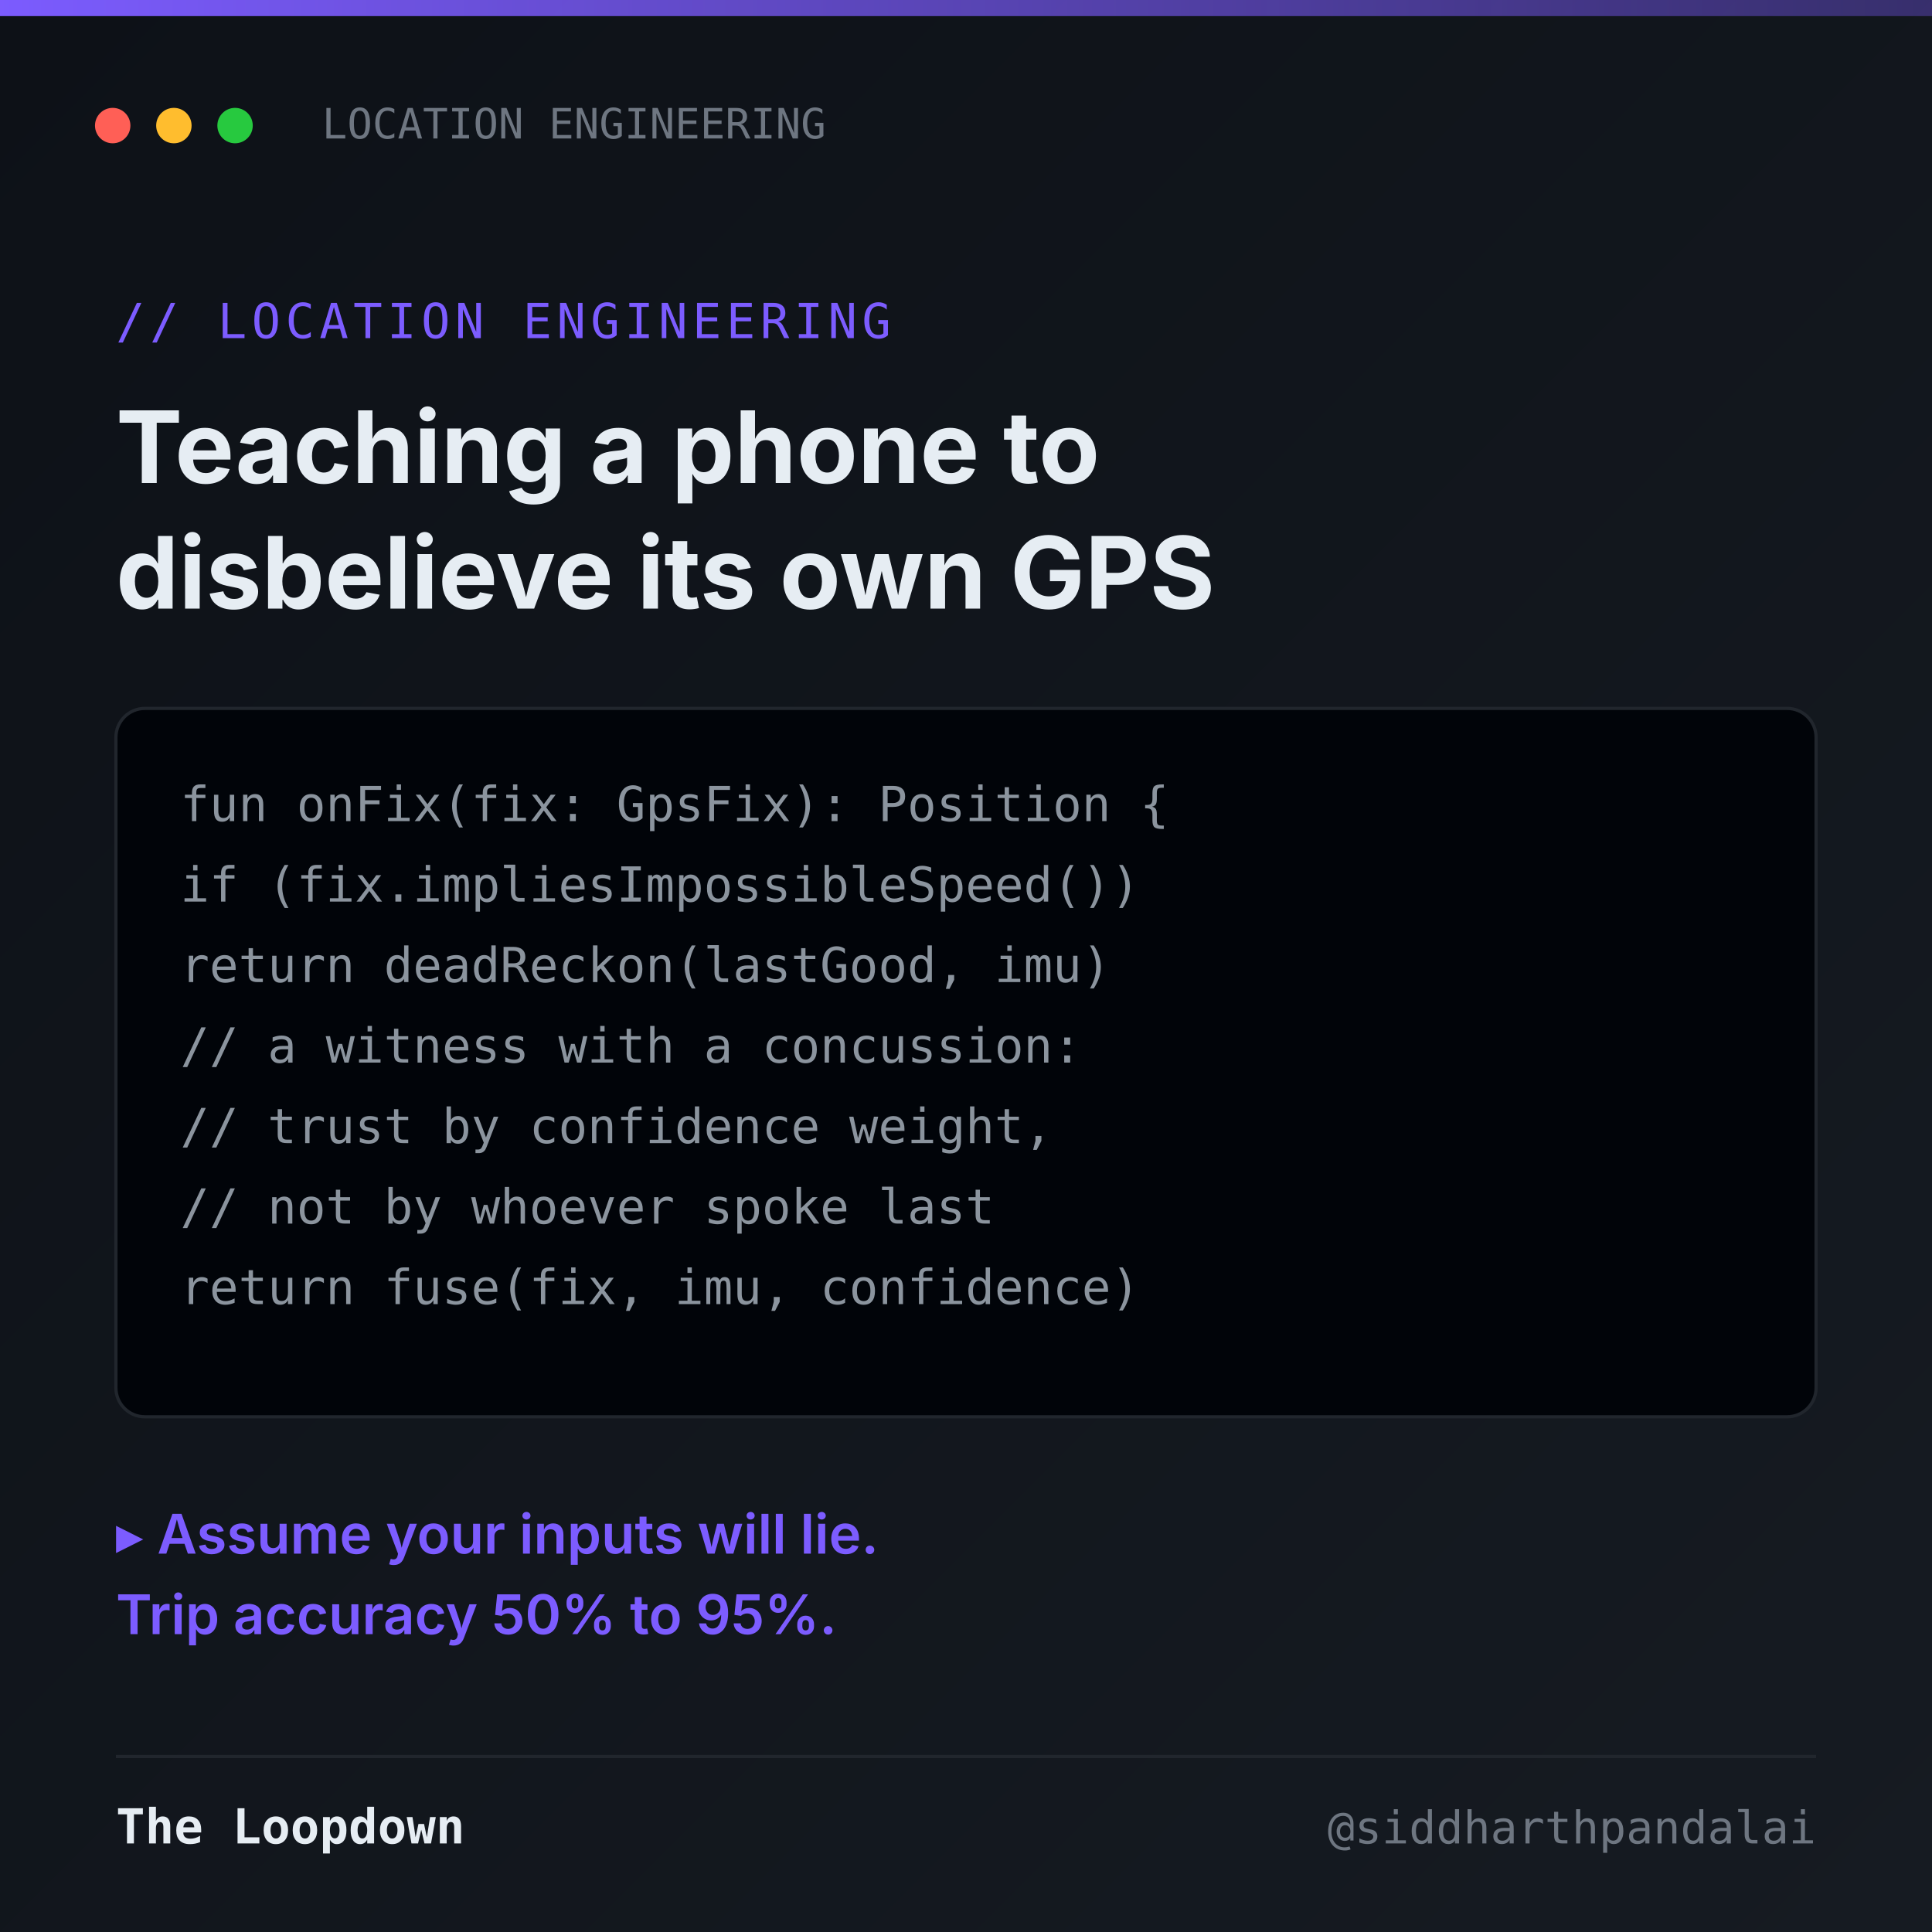
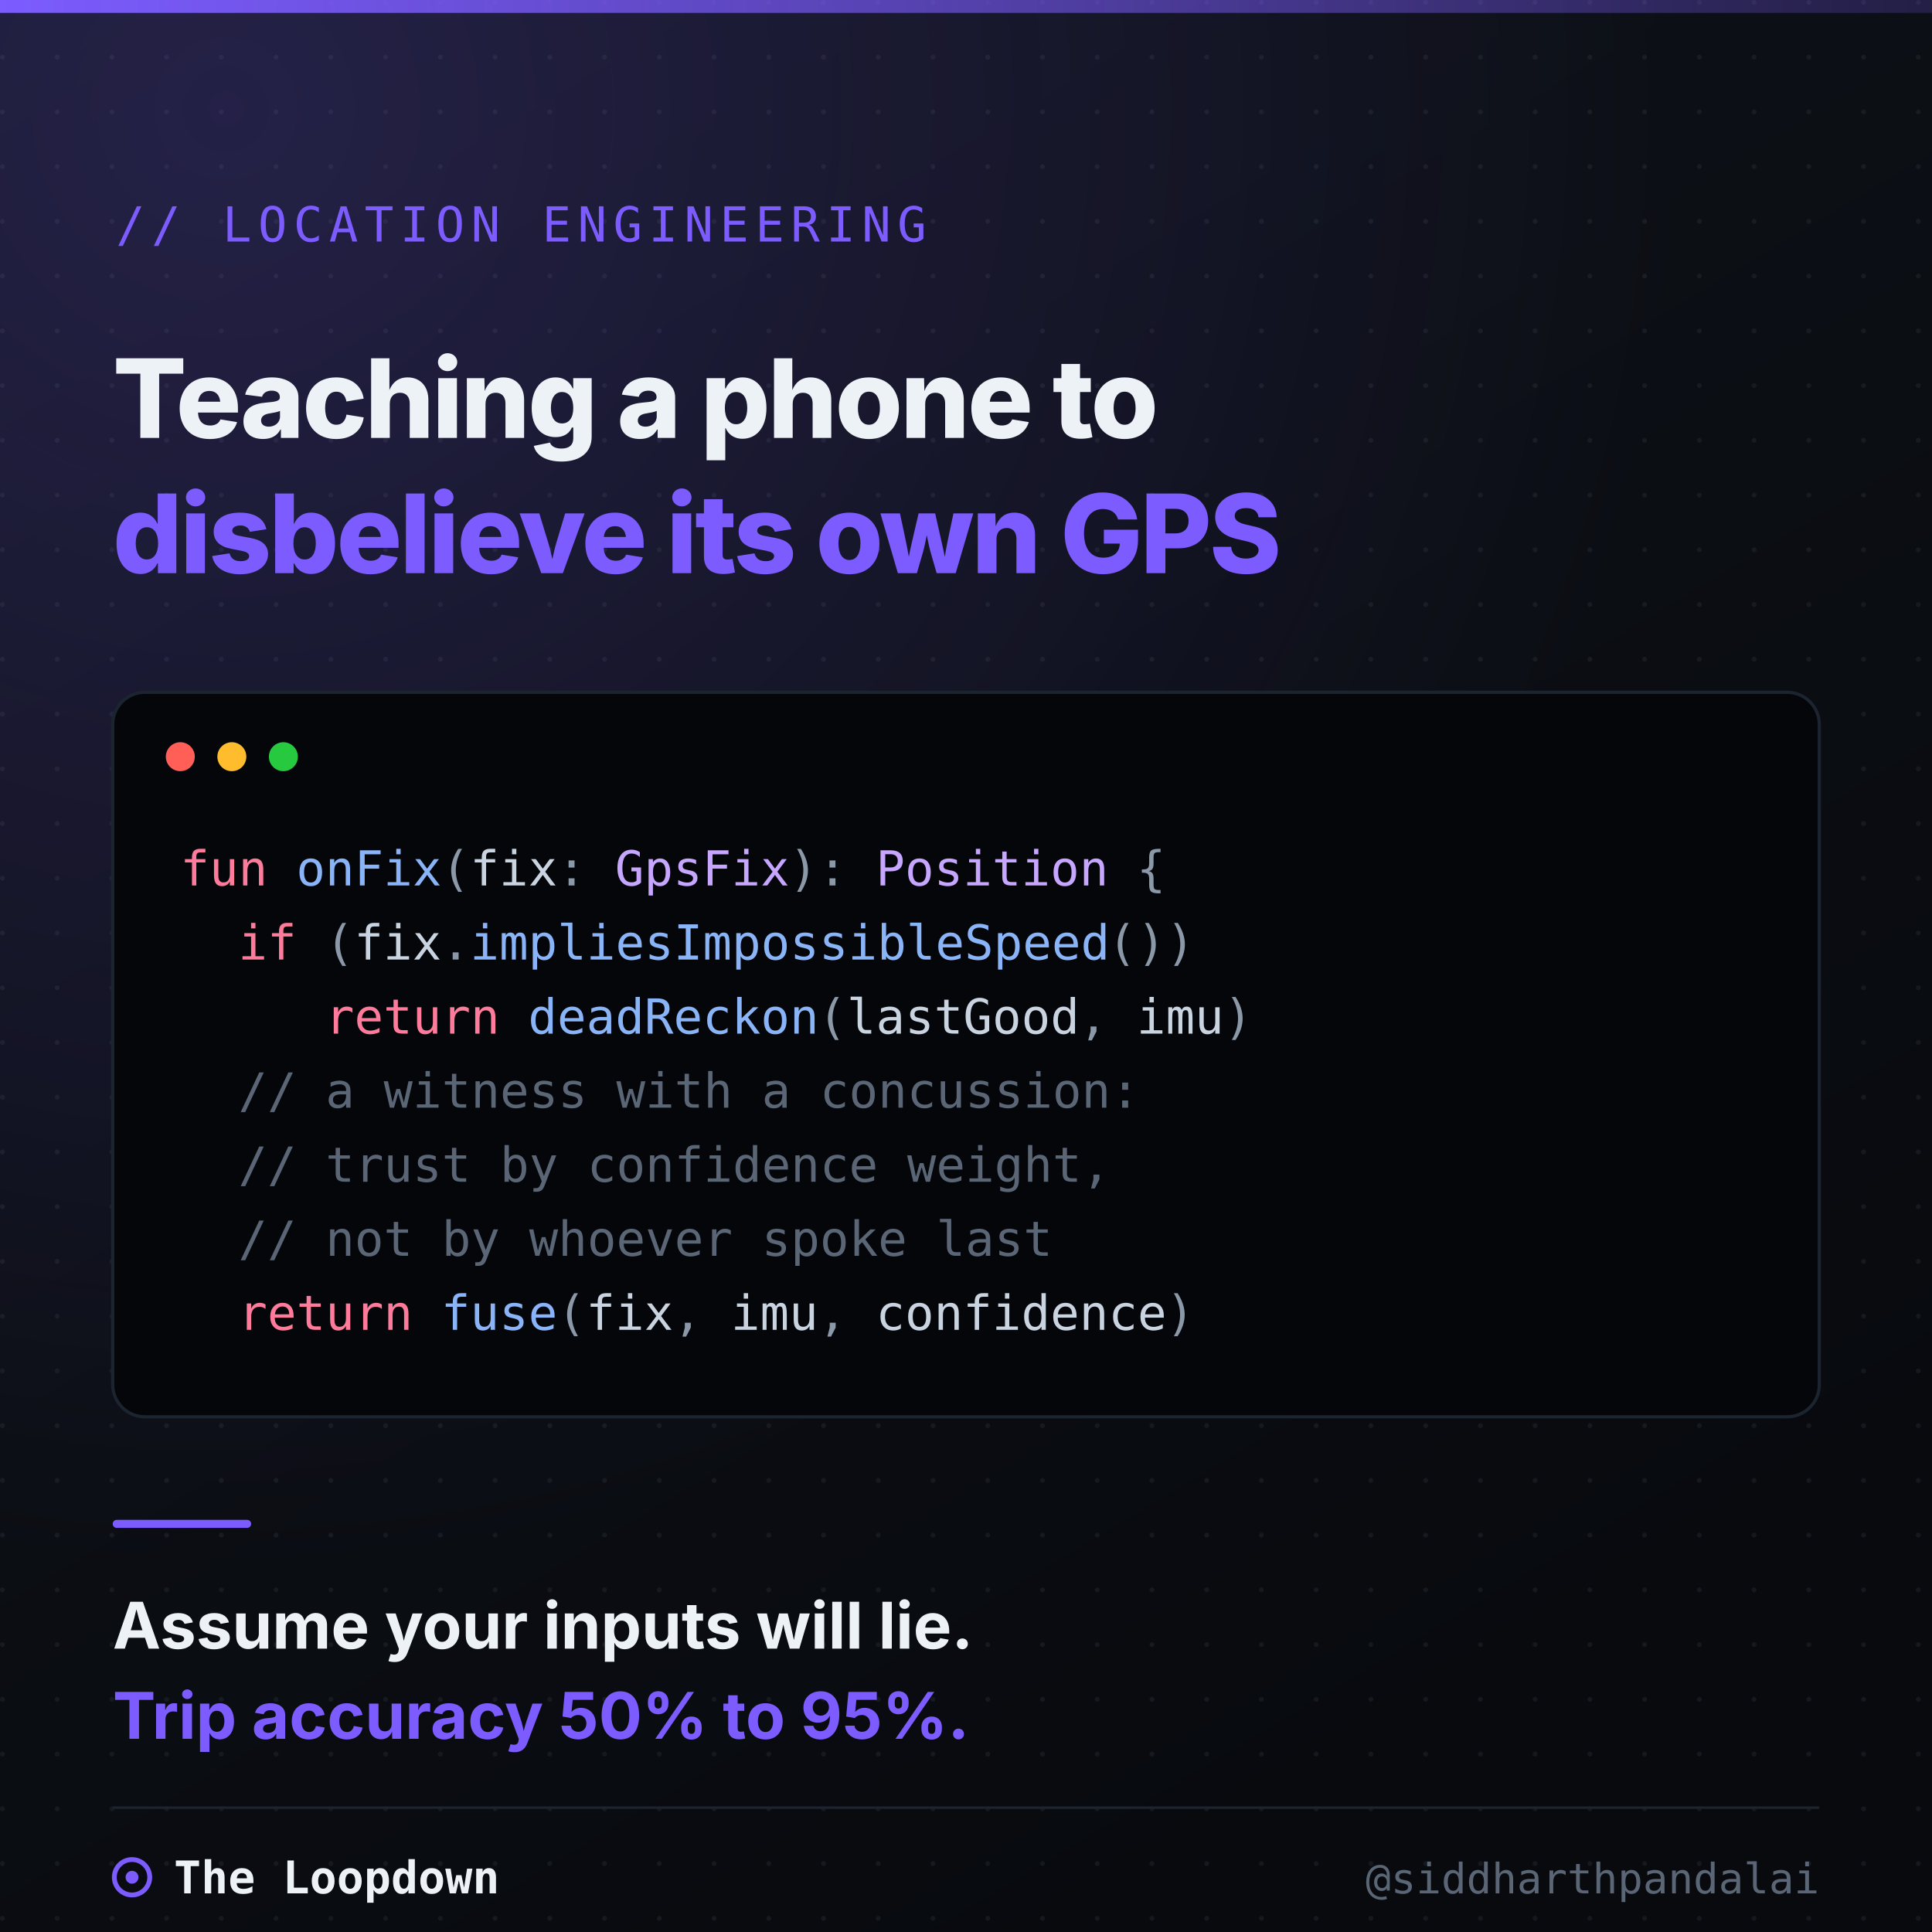
- <svg xmlns="http://www.w3.org/2000/svg" width="1200" height="1200" viewBox="0 0 1200 1200" font-family="'SF Mono','JetBrains Mono','Menlo',monospace">
+ <svg xmlns="http://www.w3.org/2000/svg" width="1200" height="1200" viewBox="0 0 1200 1200">
  <defs>
-     <linearGradient id="bg" x1="0" y1="0" x2="1" y2="1">
-       <stop offset="0" stop-color="#0d1117" />
-       <stop offset="1" stop-color="#161b22" />
+     <linearGradient id="bg" x1="0" y1="0" x2="0.6" y2="1">
+       <stop offset="0" stop-color="#0F131A" />
+       <stop offset="1" stop-color="#080A0E" />
    </linearGradient>
-     <linearGradient id="accentbar" x1="0" y1="0" x2="1" y2="0">
+     <radialGradient id="glow" cx="0.12" cy="0.06" r="0.75">
+       <stop offset="0" stop-color="#7c5cff" stop-opacity="0.20" />
+       <stop offset="1" stop-color="#7c5cff" stop-opacity="0" />
+     </radialGradient>
+     <linearGradient id="rail" x1="0" y1="0" x2="1" y2="0">
      <stop offset="0" stop-color="#7c5cff" />
-       <stop offset="1" stop-color="#7c5cff" stop-opacity="0.35" />
+       <stop offset="1" stop-color="#7c5cff" stop-opacity="0.2" />
    </linearGradient>
+     <pattern id="dots" width="34" height="34" patternUnits="userSpaceOnUse">
+       <circle cx="1.5" cy="1.5" r="1.5" fill="#5A6675" fill-opacity="0.16" />
+     </pattern>
  </defs>
  <rect width="1200" height="1200" fill="url(#bg)" />
-   <rect x="0" y="0" width="1200" height="10" fill="url(#accentbar)" />
-   <circle cx="70" cy="78" r="11" fill="#ff5f56" />
-   <circle cx="108" cy="78" r="11" fill="#ffbd2e" />
-   <circle cx="146" cy="78" r="11" fill="#27c93f" />
-   <text x="200" y="86" fill="#6e7681" font-size="26">LOCATION ENGINEERING</text>
-   <text x="72" y="210" fill="#7c5cff" font-size="30" letter-spacing="3">// LOCATION ENGINEERING</text>
-   <text x="72" y="300" fill="#e6edf3" font-size="62" font-weight="700" font-family="'SF Pro Display','Helvetica Neue',sans-serif">Teaching a phone to</text>
-   <text x="72" y="378" fill="#e6edf3" font-size="62" font-weight="700" font-family="'SF Pro Display','Helvetica Neue',sans-serif">disbelieve its own GPS</text>
-   <rect x="72" y="440" width="1056" height="440" rx="18" fill="#010409" stroke="#21262d" stroke-width="2" />
-   <text x="112" y="510" fill="#8b949e" font-size="30" xml:space="preserve">fun onFix(fix: GpsFix): Position {</text>
-   <text x="112" y="560" fill="#8b949e" font-size="30" xml:space="preserve">if (fix.impliesImpossibleSpeed())</text>
-   <text x="112" y="610" fill="#8b949e" font-size="30" xml:space="preserve">return deadReckon(lastGood, imu)</text>
-   <text x="112" y="660" fill="#8b949e" font-size="30" xml:space="preserve">// a witness with a concussion:</text>
-   <text x="112" y="710" fill="#8b949e" font-size="30" xml:space="preserve">// trust by confidence weight,</text>
-   <text x="112" y="760" fill="#8b949e" font-size="30" xml:space="preserve">// not by whoever spoke last</text>
-   <text x="112" y="810" fill="#8b949e" font-size="30" xml:space="preserve">return fuse(fix, imu, confidence)</text>
-   <text x="72" y="965" fill="#7c5cff" font-size="34" font-weight="600" font-family="'SF Pro Display',sans-serif">▸ Assume your inputs will lie.</text>
-   <text x="72" y="1015" fill="#7c5cff" font-size="34" font-weight="600" font-family="'SF Pro Display',sans-serif">  Trip accuracy 50% to 95%.</text>
-   <rect x="72" y="1090" width="1056" height="2" fill="#21262d" />
-   <text x="72" y="1145" fill="#e6edf3" font-size="30" font-weight="600">The Loopdown</text>
-   <text x="1128" y="1145" fill="#6e7681" font-size="28" text-anchor="end">@siddharthpandalai</text>
+   <rect width="1200" height="1200" fill="url(#dots)" />
+   <rect width="1200" height="1200" fill="url(#glow)" />
+   <rect x="0" y="0" width="1200" height="8" fill="url(#rail)" />
+   <text x="72" y="150" fill="#7c5cff" font-family="'SF Mono','JetBrains Mono',Menlo,monospace" font-size="30" letter-spacing="4">// LOCATION ENGINEERING</text>
+   <text x="70" y="272" fill="#EDF2F7" font-size="68" font-weight="800" letter-spacing="-1.5" font-family="'SF Pro Display','Helvetica Neue','Inter',sans-serif">Teaching a phone to</text>
+   <text x="70" y="356" fill="#7c5cff" font-size="68" font-weight="800" letter-spacing="-1.5" font-family="'SF Pro Display','Helvetica Neue','Inter',sans-serif">disbelieve its own GPS</text>
+   <rect x="70" y="430" width="1060" height="450" rx="20" fill="#04060A" stroke="#1C2430" stroke-width="2" />
+   <circle cx="112" cy="470" r="9" fill="#FF5F56" />
+   <circle cx="144" cy="470" r="9" fill="#FFBD2E" />
+   <circle cx="176" cy="470" r="9" fill="#27C93F" />
+   <text x="112.0" y="550" fill="#FF7B9C" font-family="'SF Mono','JetBrains Mono',Menlo,monospace" font-size="30" xml:space="preserve">fun</text>
+   <text x="184.0" y="550" fill="#8AB4F8" font-family="'SF Mono','JetBrains Mono',Menlo,monospace" font-size="30" xml:space="preserve">onFix</text>
+   <text x="274.0" y="550" fill="#8B98A8" font-family="'SF Mono','JetBrains Mono',Menlo,monospace" font-size="30" xml:space="preserve">(</text>
+   <text x="292.0" y="550" fill="#C9D4E0" font-family="'SF Mono','JetBrains Mono',Menlo,monospace" font-size="30" xml:space="preserve">fix</text>
+   <text x="346.0" y="550" fill="#8B98A8" font-family="'SF Mono','JetBrains Mono',Menlo,monospace" font-size="30" xml:space="preserve">:</text>
+   <text x="382.0" y="550" fill="#C6A6FF" font-family="'SF Mono','JetBrains Mono',Menlo,monospace" font-size="30" xml:space="preserve">GpsFix</text>
+   <text x="490.0" y="550" fill="#8B98A8" font-family="'SF Mono','JetBrains Mono',Menlo,monospace" font-size="30" xml:space="preserve">):</text>
+   <text x="544.0" y="550" fill="#C6A6FF" font-family="'SF Mono','JetBrains Mono',Menlo,monospace" font-size="30" xml:space="preserve">Position</text>
+   <text x="706.0" y="550" fill="#8B98A8" font-family="'SF Mono','JetBrains Mono',Menlo,monospace" font-size="30" xml:space="preserve">{</text>
+   <text x="148.0" y="596" fill="#FF7B9C" font-family="'SF Mono','JetBrains Mono',Menlo,monospace" font-size="30" xml:space="preserve">if</text>
+   <text x="202.0" y="596" fill="#8B98A8" font-family="'SF Mono','JetBrains Mono',Menlo,monospace" font-size="30" xml:space="preserve">(</text>
+   <text x="220.0" y="596" fill="#C9D4E0" font-family="'SF Mono','JetBrains Mono',Menlo,monospace" font-size="30" xml:space="preserve">fix</text>
+   <text x="274.0" y="596" fill="#8B98A8" font-family="'SF Mono','JetBrains Mono',Menlo,monospace" font-size="30" xml:space="preserve">.</text>
+   <text x="292.0" y="596" fill="#8AB4F8" font-family="'SF Mono','JetBrains Mono',Menlo,monospace" font-size="30" xml:space="preserve">impliesImpossibleSpeed</text>
+   <text x="688.0" y="596" fill="#8B98A8" font-family="'SF Mono','JetBrains Mono',Menlo,monospace" font-size="30" xml:space="preserve">())</text>
+   <text x="202.0" y="642" fill="#FF7B9C" font-family="'SF Mono','JetBrains Mono',Menlo,monospace" font-size="30" xml:space="preserve">return</text>
+   <text x="328.0" y="642" fill="#8AB4F8" font-family="'SF Mono','JetBrains Mono',Menlo,monospace" font-size="30" xml:space="preserve">deadReckon</text>
+   <text x="508.0" y="642" fill="#8B98A8" font-family="'SF Mono','JetBrains Mono',Menlo,monospace" font-size="30" xml:space="preserve">(</text>
+   <text x="526.0" y="642" fill="#C9D4E0" font-family="'SF Mono','JetBrains Mono',Menlo,monospace" font-size="30" xml:space="preserve">lastGood</text>
+   <text x="670.0" y="642" fill="#8B98A8" font-family="'SF Mono','JetBrains Mono',Menlo,monospace" font-size="30" xml:space="preserve">,</text>
+   <text x="706.0" y="642" fill="#C9D4E0" font-family="'SF Mono','JetBrains Mono',Menlo,monospace" font-size="30" xml:space="preserve">imu</text>
+   <text x="760.0" y="642" fill="#8B98A8" font-family="'SF Mono','JetBrains Mono',Menlo,monospace" font-size="30" xml:space="preserve">)</text>
+   <text x="148.0" y="688" fill="#5A6675" font-family="'SF Mono','JetBrains Mono',Menlo,monospace" font-size="30" xml:space="preserve">// a witness with a concussion:</text>
+   <text x="148.0" y="734" fill="#5A6675" font-family="'SF Mono','JetBrains Mono',Menlo,monospace" font-size="30" xml:space="preserve">// trust by confidence weight,</text>
+   <text x="148.0" y="780" fill="#5A6675" font-family="'SF Mono','JetBrains Mono',Menlo,monospace" font-size="30" xml:space="preserve">// not by whoever spoke last</text>
+   <text x="148.0" y="826" fill="#FF7B9C" font-family="'SF Mono','JetBrains Mono',Menlo,monospace" font-size="30" xml:space="preserve">return</text>
+   <text x="274.0" y="826" fill="#8AB4F8" font-family="'SF Mono','JetBrains Mono',Menlo,monospace" font-size="30" xml:space="preserve">fuse</text>
+   <text x="346.0" y="826" fill="#8B98A8" font-family="'SF Mono','JetBrains Mono',Menlo,monospace" font-size="30" xml:space="preserve">(</text>
+   <text x="364.0" y="826" fill="#C9D4E0" font-family="'SF Mono','JetBrains Mono',Menlo,monospace" font-size="30" xml:space="preserve">fix</text>
+   <text x="418.0" y="826" fill="#8B98A8" font-family="'SF Mono','JetBrains Mono',Menlo,monospace" font-size="30" xml:space="preserve">,</text>
+   <text x="454.0" y="826" fill="#C9D4E0" font-family="'SF Mono','JetBrains Mono',Menlo,monospace" font-size="30" xml:space="preserve">imu</text>
+   <text x="508.0" y="826" fill="#8B98A8" font-family="'SF Mono','JetBrains Mono',Menlo,monospace" font-size="30" xml:space="preserve">,</text>
+   <text x="544.0" y="826" fill="#C9D4E0" font-family="'SF Mono','JetBrains Mono',Menlo,monospace" font-size="30" xml:space="preserve">confidence</text>
+   <text x="724.0" y="826" fill="#8B98A8" font-family="'SF Mono','JetBrains Mono',Menlo,monospace" font-size="30" xml:space="preserve">)</text>
+   <rect x="70" y="944" width="86" height="5" rx="2.5" fill="#7c5cff" />
+   <text x="70" y="1024" fill="#EDF2F7" font-size="40" font-weight="700" font-family="'SF Pro Display','Helvetica Neue','Inter',sans-serif">Assume your inputs will lie.</text>
+   <text x="70" y="1080" fill="#7c5cff" font-size="40" font-weight="700" font-family="'SF Pro Display','Helvetica Neue','Inter',sans-serif">Trip accuracy 50% to 95%.</text>
+   <rect x="70" y="1122" width="1060" height="1.5" fill="#1C2430" />
+   <circle cx="82" cy="1166" r="11" fill="none" stroke="#7c5cff" stroke-width="3" />
+   <circle cx="82" cy="1166" r="4" fill="#7c5cff" />
+   <text x="108" y="1176" fill="#EDF2F7" font-family="'SF Mono','JetBrains Mono',Menlo,monospace" font-size="28" font-weight="600">The Loopdown</text>
+   <text x="1130" y="1176" fill="#5A6675" font-family="'SF Mono','JetBrains Mono',Menlo,monospace" font-size="26" text-anchor="end">@siddharthpandalai</text>
</svg>
